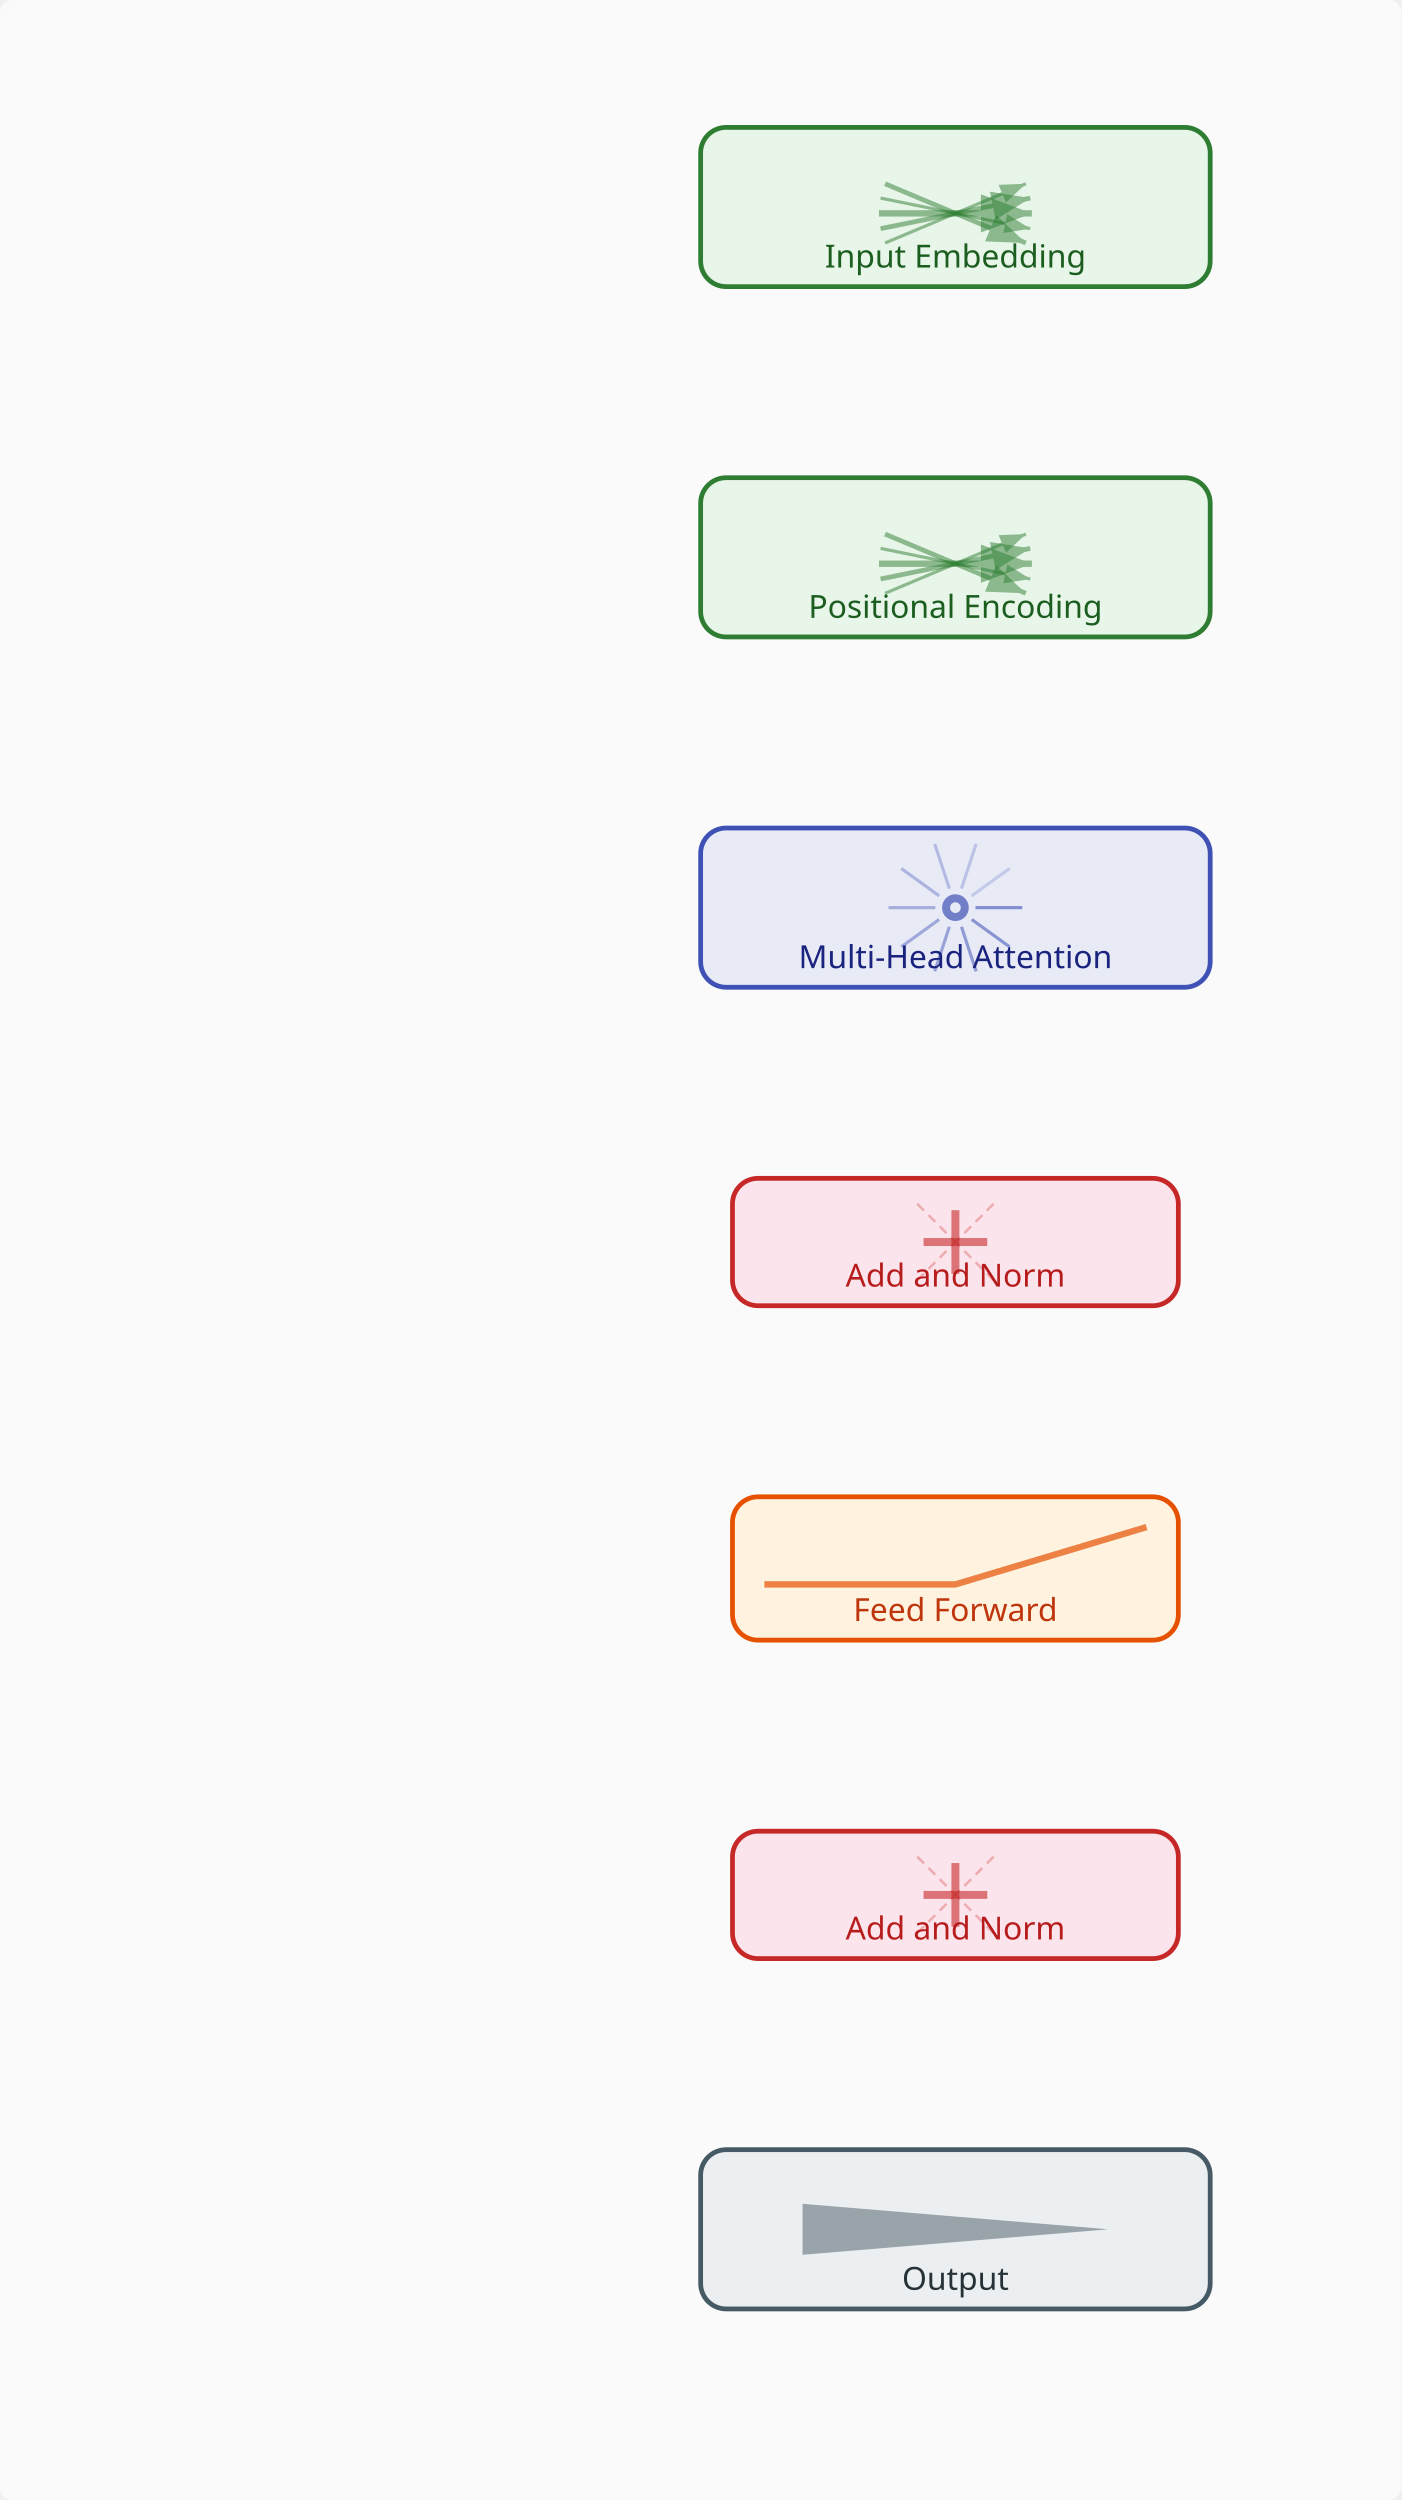
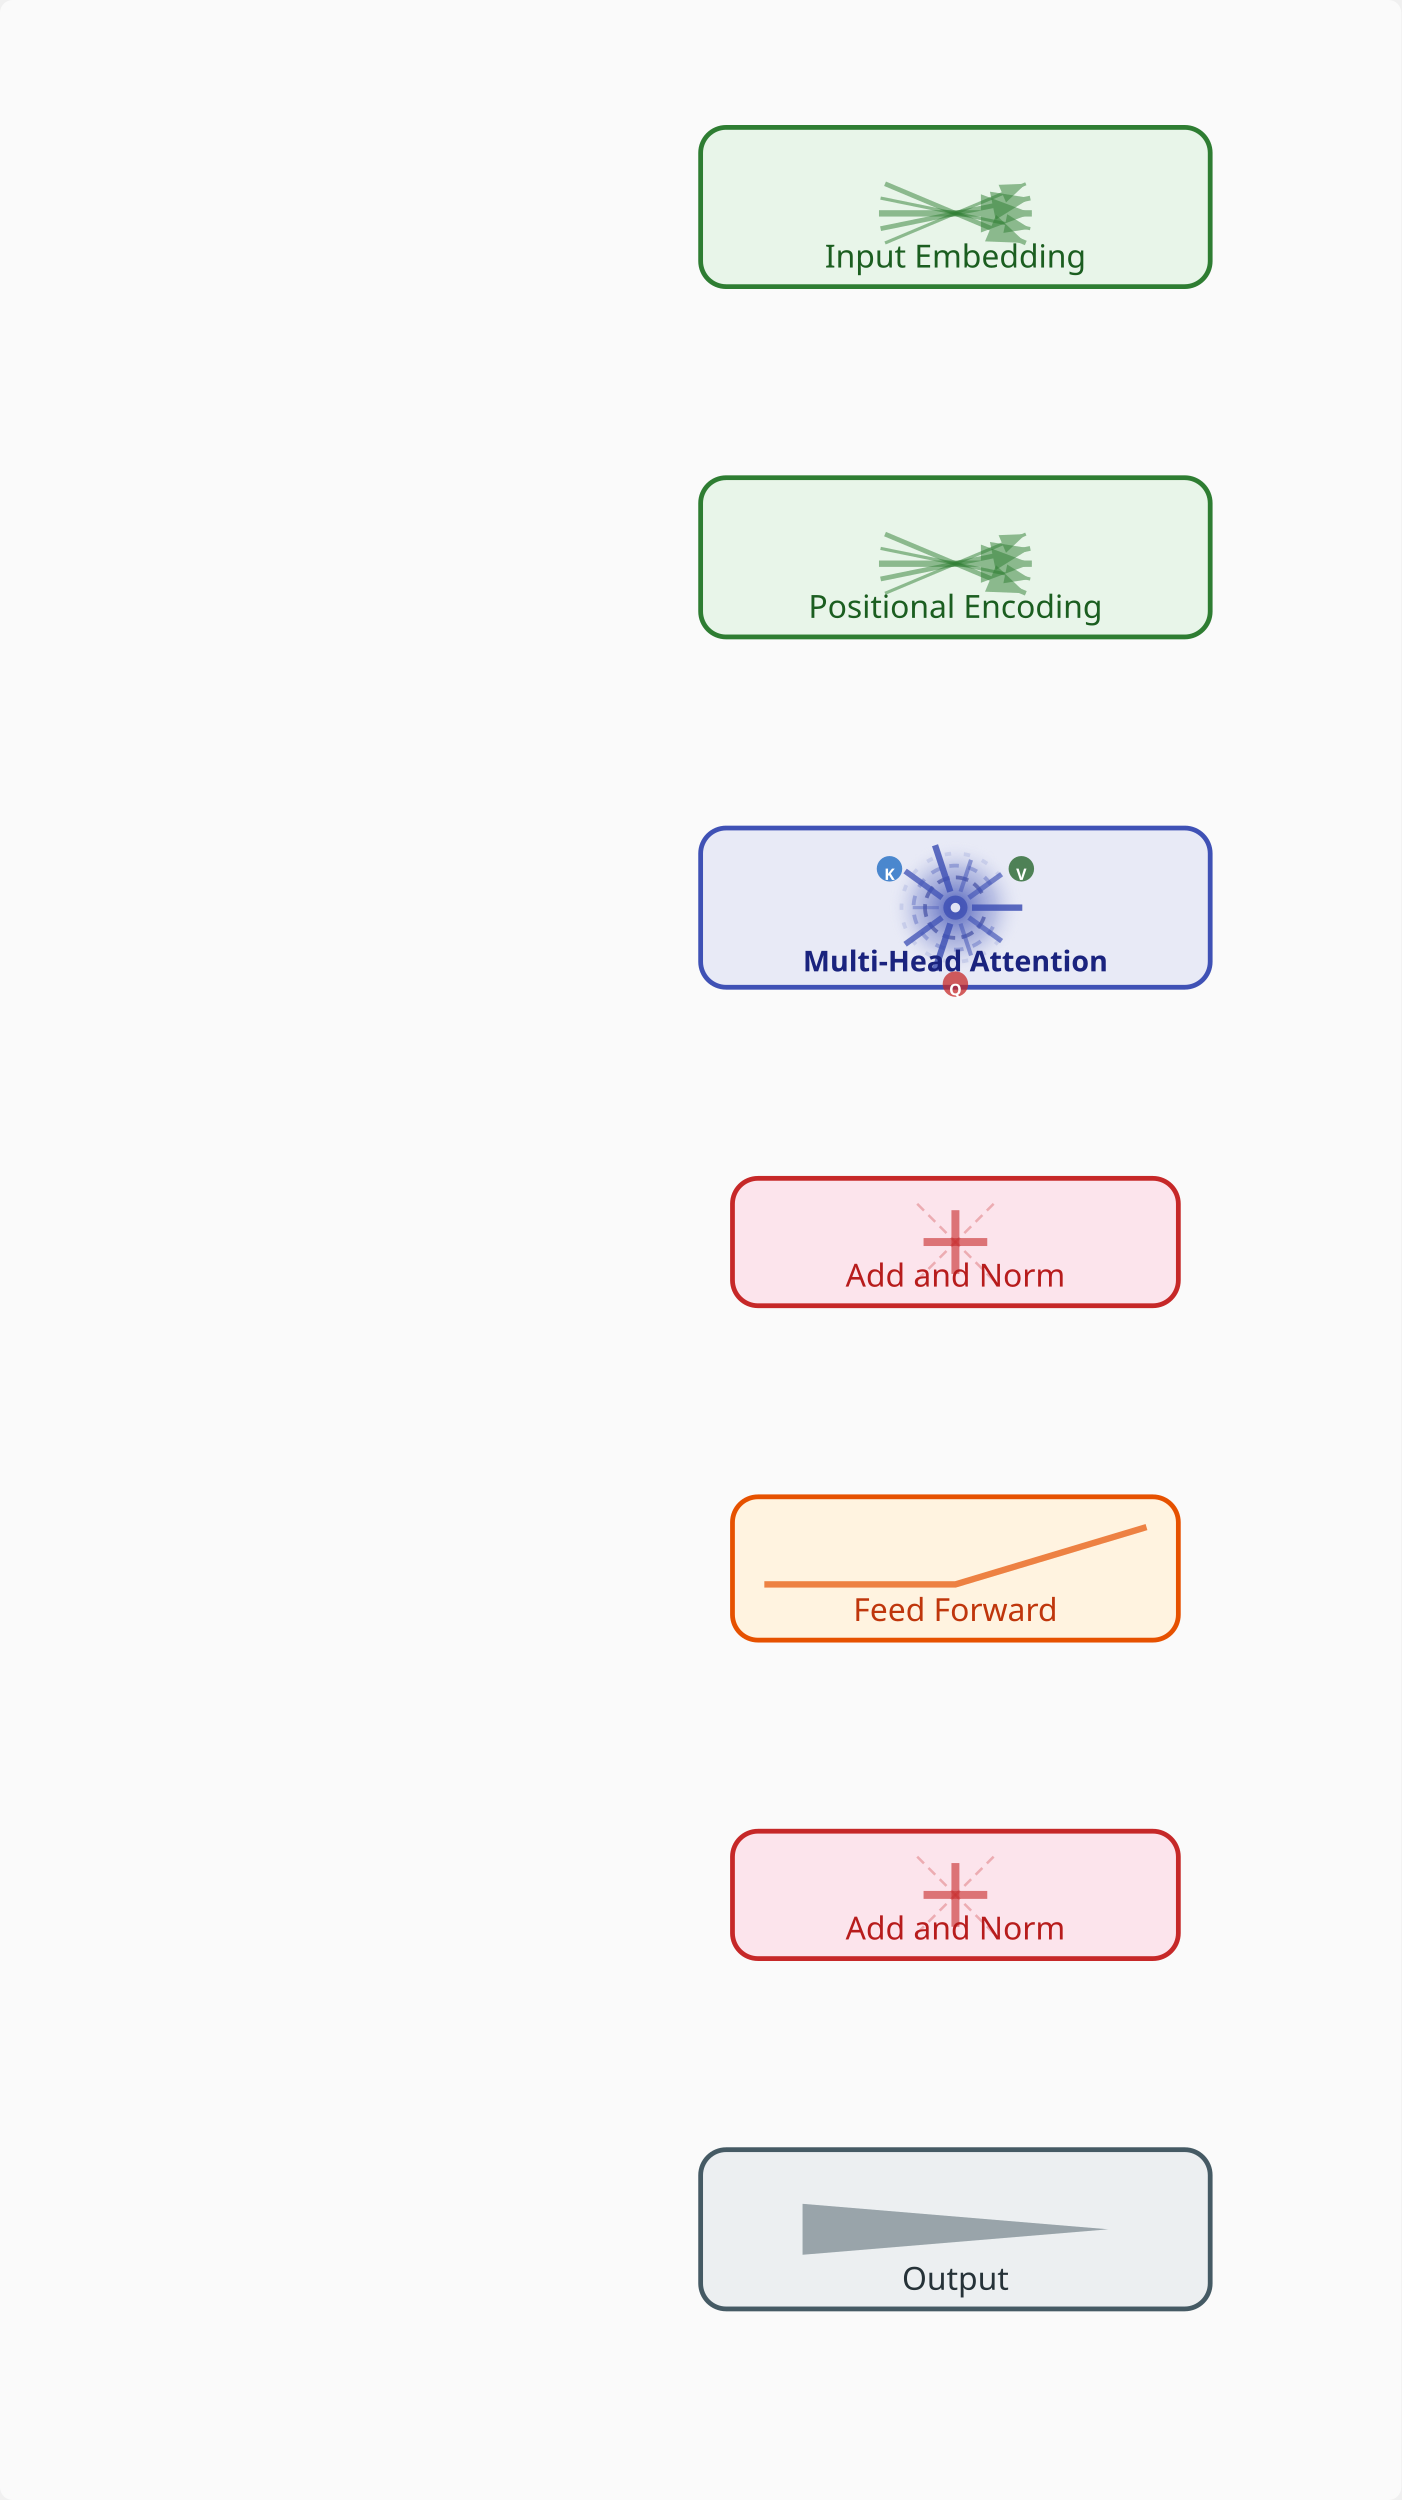
<svg xmlns="http://www.w3.org/2000/svg" viewBox="0 0 440 785" width="440" height="785" style="max-width:100%;height:auto;">
  <rect width="440" height="785" fill="#FAFAFA" rx="4" />
  <defs>
    <marker id="arrow-green" markerWidth="8" markerHeight="6" refX="8" refY="3" orient="auto">
      <polygon points="0 0, 8 3, 0 6" fill="#2E7D32" />
    </marker>
  </defs>
  <g id="z3-layer">
    <g id="cell-self_attn" data-z="3" transform="translate(220,260)">
+       <defs>
+         <radialGradient id="attn-heat-self_attn" cx="50%" cy="50%" r="50%">
+           <stop offset="0%" stop-color="#3F51B5" stop-opacity="0.9" />
+           <stop offset="60%" stop-color="#7986CB" stop-opacity="0.4" />
+           <stop offset="100%" stop-color="#E8EAF6" stop-opacity="0.0" />
+         </radialGradient>
+       </defs>
      <rect x="0" y="0" width="160" height="50" rx="8" fill="#E8EAF6" stroke="#3F51B5" stroke-width="1.5" />
-       <line x1="86.3" y1="25.0" x2="101.0" y2="25.0" stroke="#3F51B5" stroke-width="1" opacity="0.60" />
-       <line x1="85.1" y1="28.7" x2="97.0" y2="37.3" stroke="#3F51B5" stroke-width="1" opacity="0.56" />
-       <line x1="81.9" y1="31.0" x2="86.5" y2="45.0" stroke="#3F51B5" stroke-width="1" opacity="0.52" />
-       <line x1="78.1" y1="31.0" x2="73.5" y2="45.0" stroke="#3F51B5" stroke-width="1" opacity="0.47" />
-       <line x1="74.9" y1="28.7" x2="63.0" y2="37.3" stroke="#3F51B5" stroke-width="1" opacity="0.43" />
-       <line x1="73.7" y1="25.0" x2="59.0" y2="25.0" stroke="#3F51B5" stroke-width="1" opacity="0.39" />
-       <line x1="74.9" y1="21.3" x2="63.0" y2="12.7" stroke="#3F51B5" stroke-width="1" opacity="0.35" />
-       <line x1="78.1" y1="19.0" x2="73.5" y2="5.0" stroke="#3F51B5" stroke-width="1" opacity="0.31" />
-       <line x1="81.9" y1="19.0" x2="86.5" y2="5.0" stroke="#3F51B5" stroke-width="1" opacity="0.26" />
-       <line x1="85.1" y1="21.3" x2="97.0" y2="12.7" stroke="#3F51B5" stroke-width="1" opacity="0.22" />
-       <circle cx="80.0" cy="25.0" r="4.2" fill="#3F51B5" opacity="0.7" />
-       <circle cx="80.0" cy="25.0" r="1.68" fill="#E8EAF6" />
-       <text x="80.0" y="44" text-anchor="middle" font-family="system-ui,sans-serif" font-size="10" fill="#1A237E">Multi-Head Attention</text>
+       <circle cx="80.0" cy="25.0" r="21.0" fill="url(#attn-heat-self_attn)" />
+       <path d="M 89.0,27.9 A 9.5,9.5 0 1,1 89.0,22.1" fill="none" stroke="#283593" stroke-width="1.2" stroke-dasharray="4,2" opacity="0.55" />
+       <path d="M 91.8,31.0 A 13.2,13.2 0 1,1 91.8,19.0" fill="none" stroke="#5C6BC0" stroke-width="1.2" stroke-dasharray="3,3" opacity="0.45" />
+       <path d="M 93.8,35.0 A 17.0,17.0 0 1,1 93.8,15.0" fill="none" stroke="#9FA8DA" stroke-width="1.2" stroke-dasharray="2,4" opacity="0.35" />
+       <line x1="85.2" y1="25.0" x2="101.0" y2="25.0" stroke="#3F51B5" stroke-width="2.0" opacity="0.85" />
+       <line x1="84.2" y1="28.1" x2="94.5" y2="35.5" stroke="#3F51B5" stroke-width="1.6" opacity="0.65" />
+       <line x1="81.6" y1="30.0" x2="84.9" y2="40.0" stroke="#3F51B5" stroke-width="1.3" opacity="0.52" />
+       <line x1="78.4" y1="30.0" x2="73.6" y2="44.6" stroke="#3F51B5" stroke-width="2.0" opacity="0.83" />
+       <line x1="75.8" y1="28.1" x2="64.2" y2="36.5" stroke="#3F51B5" stroke-width="1.8" opacity="0.76" />
+       <line x1="74.8" y1="25.0" x2="66.6" y2="25.0" stroke="#3F51B5" stroke-width="1.0" opacity="0.37" />
+       <line x1="75.8" y1="21.9" x2="64.2" y2="13.5" stroke="#3F51B5" stroke-width="1.8" opacity="0.76" />
+       <line x1="78.4" y1="20.0" x2="73.6" y2="5.4" stroke="#3F51B5" stroke-width="2.0" opacity="0.83" />
+       <line x1="81.6" y1="20.0" x2="84.9" y2="10.0" stroke="#3F51B5" stroke-width="1.3" opacity="0.52" />
+       <line x1="84.2" y1="21.9" x2="94.5" y2="14.5" stroke="#3F51B5" stroke-width="1.6" opacity="0.65" />
+       <circle cx="80.0" cy="49.0" r="4" fill="#C62828" opacity="0.75" />
+       <text x="80.0" y="52.5" text-anchor="middle" font-family="system-ui,sans-serif" font-size="5" font-weight="bold" fill="#FFFFFF">Q</text>
+       <circle cx="59.3" cy="12.8" r="4" fill="#1565C0" opacity="0.75" />
+       <text x="59.3" y="16.3" text-anchor="middle" font-family="system-ui,sans-serif" font-size="5" font-weight="bold" fill="#FFFFFF">K</text>
+       <circle cx="100.7" cy="12.8" r="4" fill="#1B5E20" opacity="0.75" />
+       <text x="100.7" y="16.3" text-anchor="middle" font-family="system-ui,sans-serif" font-size="5" font-weight="bold" fill="#FFFFFF">V</text>
+       <circle cx="80.0" cy="25.0" r="3.8" fill="#3F51B5" opacity="0.85" />
+       <circle cx="80.0" cy="25.0" r="1.5" fill="#E8EAF6" opacity="0.95" />
+       <text x="80.0" y="45" text-anchor="middle" font-family="system-ui,sans-serif" font-size="9" font-weight="600" fill="#1A237E">Multi-Head Attention</text>
    </g>
    <g id="cell-input_embed" data-z="3" transform="translate(220,40)">
      <rect x="0" y="0" width="160" height="50" rx="8" fill="#E8F5E9" stroke="#2E7D32" stroke-width="1.5" />
      <line x1="57.9" y1="36.3" x2="102.1" y2="17.7" stroke="#2E7D32" stroke-width="1.0" opacity="0.5" marker-end="url(#arrow-green)" />
      <line x1="56.5" y1="31.8" x2="103.5" y2="22.2" stroke="#2E7D32" stroke-width="1.5" opacity="0.5" marker-end="url(#arrow-green)" />
      <line x1="56.0" y1="27.0" x2="104.0" y2="27.0" stroke="#2E7D32" stroke-width="2.0" opacity="0.5" marker-end="url(#arrow-green)" />
      <line x1="56.5" y1="22.2" x2="103.5" y2="31.8" stroke="#2E7D32" stroke-width="1.0" opacity="0.5" marker-end="url(#arrow-green)" />
      <line x1="57.9" y1="17.7" x2="102.1" y2="36.3" stroke="#2E7D32" stroke-width="1.5" opacity="0.5" marker-end="url(#arrow-green)" />
      <text x="80.0" y="44" text-anchor="middle" font-family="system-ui,sans-serif" font-size="10" fill="#1B5E20">Input Embedding</text>
    </g>
    <g id="cell-ffn" data-z="3" transform="translate(230,470)">
      <rect x="0" y="0" width="140" height="45" rx="8" fill="#FFF3E0" stroke="#E65100" stroke-width="1.5" />
      <polyline points="10.0,27.5 30.0,27.5 50.0,27.5 70.0,27.5 90.0,21.5 110.0,15.5 130.0,9.5" fill="none" stroke="#E65100" stroke-width="2" opacity="0.7" />
      <text x="70.0" y="39" text-anchor="middle" font-family="system-ui,sans-serif" font-size="10" fill="#BF360C">Feed Forward</text>
    </g>
    <g id="cell-output" data-z="3" transform="translate(220,675)">
      <rect x="0" y="0" width="160" height="50" rx="8" fill="#ECEFF1" stroke="#455A64" stroke-width="1.5" />
      <polygon points="32.0,17.0 128.0,25.0 32.0,33.0" fill="#455A64" opacity="0.5" />
      <text x="80.0" y="44" text-anchor="middle" font-family="system-ui,sans-serif" font-size="10" fill="#263238">Output</text>
    </g>
  </g>
  <g id="z5-layer">
    <g id="cell-add_norm2" data-z="5" transform="translate(230,575)">
      <rect x="0" y="0" width="140" height="40" rx="8" fill="#FCE4EC" stroke="#C62828" stroke-width="1.5" />
      <line x1="60.0" y1="20.0" x2="80.0" y2="20.0" stroke="#C62828" stroke-width="2.5" opacity="0.6" />
      <line x1="70.0" y1="10.0" x2="70.0" y2="30.0" stroke="#C62828" stroke-width="2.5" opacity="0.6" />
      <line x1="58.0" y1="8.0" x2="70.0" y2="20.0" stroke="#C62828" stroke-width="0.8" opacity="0.3" stroke-dasharray="3,2" />
      <line x1="82.0" y1="8.0" x2="70.0" y2="20.0" stroke="#C62828" stroke-width="0.8" opacity="0.3" stroke-dasharray="3,2" />
      <line x1="58.0" y1="32.0" x2="70.0" y2="20.0" stroke="#C62828" stroke-width="0.8" opacity="0.3" stroke-dasharray="3,2" />
      <line x1="82.0" y1="32.0" x2="70.0" y2="20.0" stroke="#C62828" stroke-width="0.8" opacity="0.3" stroke-dasharray="3,2" />
      <text x="70.0" y="34" text-anchor="middle" font-family="system-ui,sans-serif" font-size="10" fill="#B71C1C">Add and Norm</text>
    </g>
    <g id="cell-add_norm1" data-z="5" transform="translate(230,370)">
      <rect x="0" y="0" width="140" height="40" rx="8" fill="#FCE4EC" stroke="#C62828" stroke-width="1.5" />
      <line x1="60.0" y1="20.0" x2="80.0" y2="20.0" stroke="#C62828" stroke-width="2.5" opacity="0.6" />
      <line x1="70.0" y1="10.0" x2="70.0" y2="30.0" stroke="#C62828" stroke-width="2.5" opacity="0.6" />
      <line x1="58.0" y1="8.0" x2="70.0" y2="20.0" stroke="#C62828" stroke-width="0.8" opacity="0.3" stroke-dasharray="3,2" />
      <line x1="82.0" y1="8.0" x2="70.0" y2="20.0" stroke="#C62828" stroke-width="0.8" opacity="0.3" stroke-dasharray="3,2" />
      <line x1="58.0" y1="32.0" x2="70.0" y2="20.0" stroke="#C62828" stroke-width="0.8" opacity="0.3" stroke-dasharray="3,2" />
      <line x1="82.0" y1="32.0" x2="70.0" y2="20.0" stroke="#C62828" stroke-width="0.8" opacity="0.3" stroke-dasharray="3,2" />
      <text x="70.0" y="34" text-anchor="middle" font-family="system-ui,sans-serif" font-size="10" fill="#B71C1C">Add and Norm</text>
    </g>
    <g id="cell-pos_encode" data-z="5" transform="translate(220,150)">
      <rect x="0" y="0" width="160" height="50" rx="8" fill="#E8F5E9" stroke="#2E7D32" stroke-width="1.5" />
      <line x1="57.9" y1="36.3" x2="102.1" y2="17.7" stroke="#2E7D32" stroke-width="1.0" opacity="0.5" marker-end="url(#arrow-green)" />
      <line x1="56.5" y1="31.8" x2="103.5" y2="22.2" stroke="#2E7D32" stroke-width="1.5" opacity="0.5" marker-end="url(#arrow-green)" />
      <line x1="56.0" y1="27.0" x2="104.0" y2="27.0" stroke="#2E7D32" stroke-width="2.0" opacity="0.5" marker-end="url(#arrow-green)" />
      <line x1="56.5" y1="22.2" x2="103.5" y2="31.8" stroke="#2E7D32" stroke-width="1.0" opacity="0.5" marker-end="url(#arrow-green)" />
      <line x1="57.9" y1="17.7" x2="102.1" y2="36.3" stroke="#2E7D32" stroke-width="1.5" opacity="0.5" marker-end="url(#arrow-green)" />
      <text x="80.0" y="44" text-anchor="middle" font-family="system-ui,sans-serif" font-size="10" fill="#1B5E20">Positional Encoding</text>
    </g>
  </g>
</svg>
